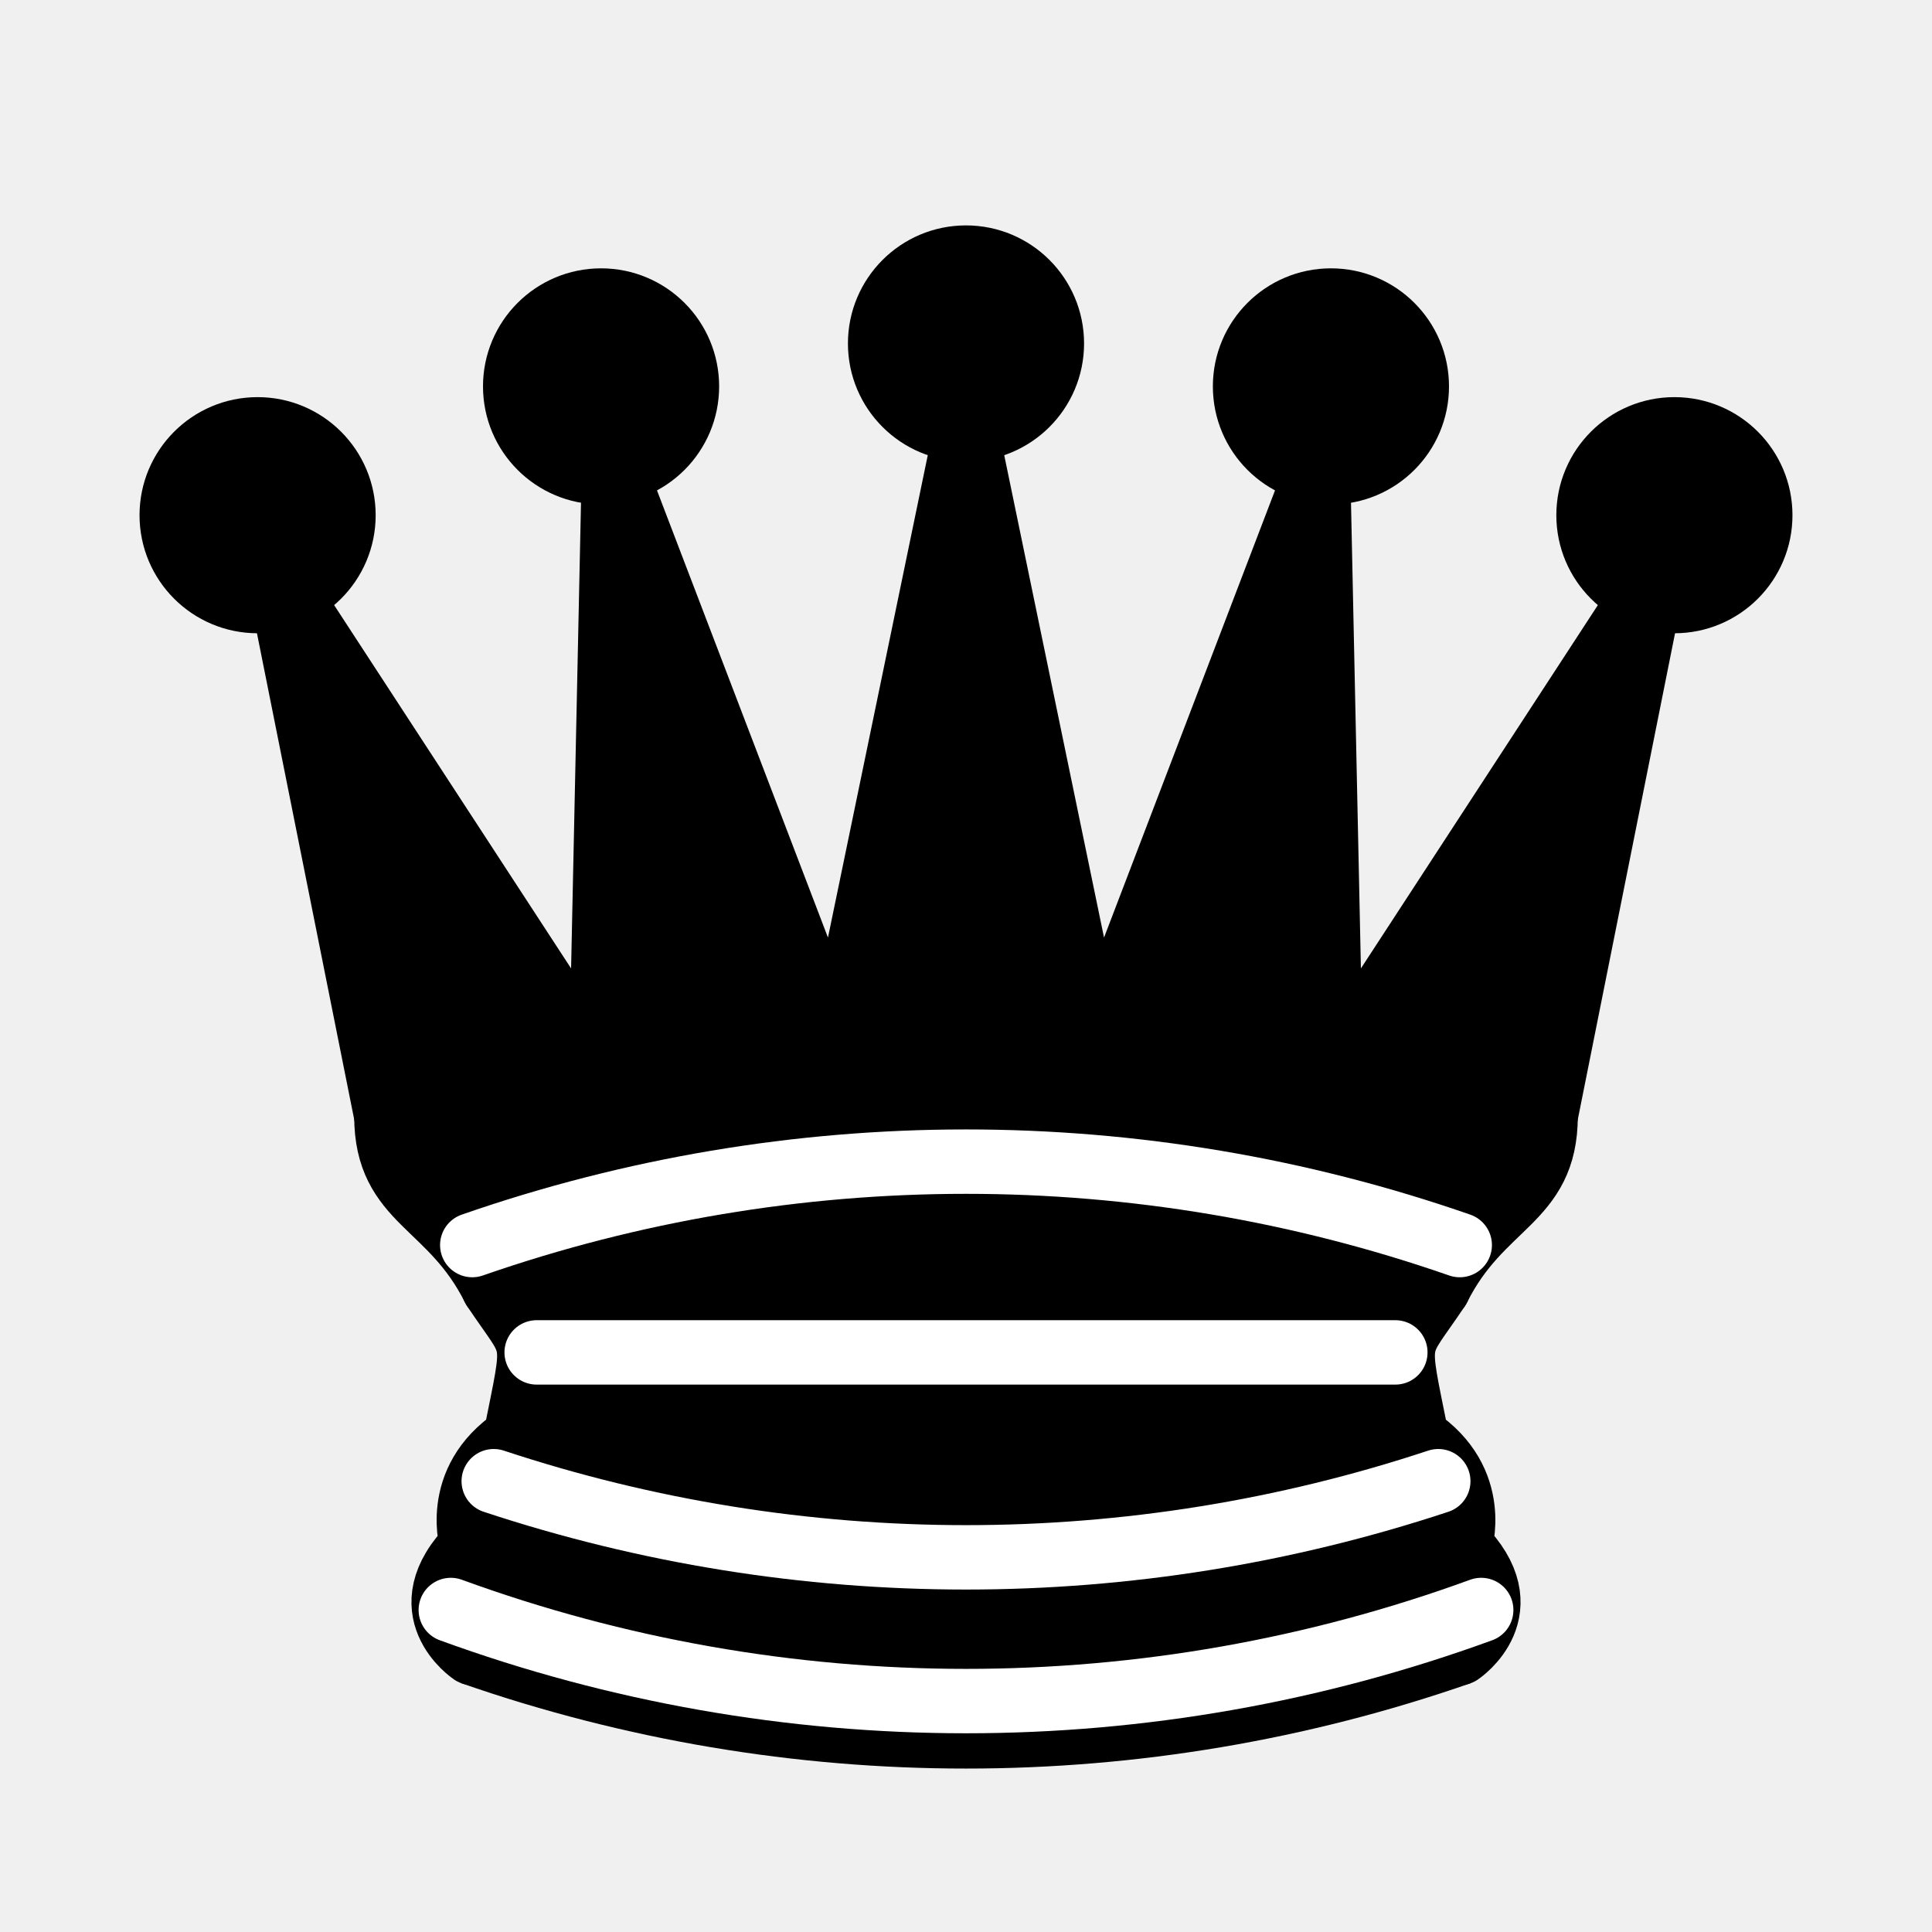
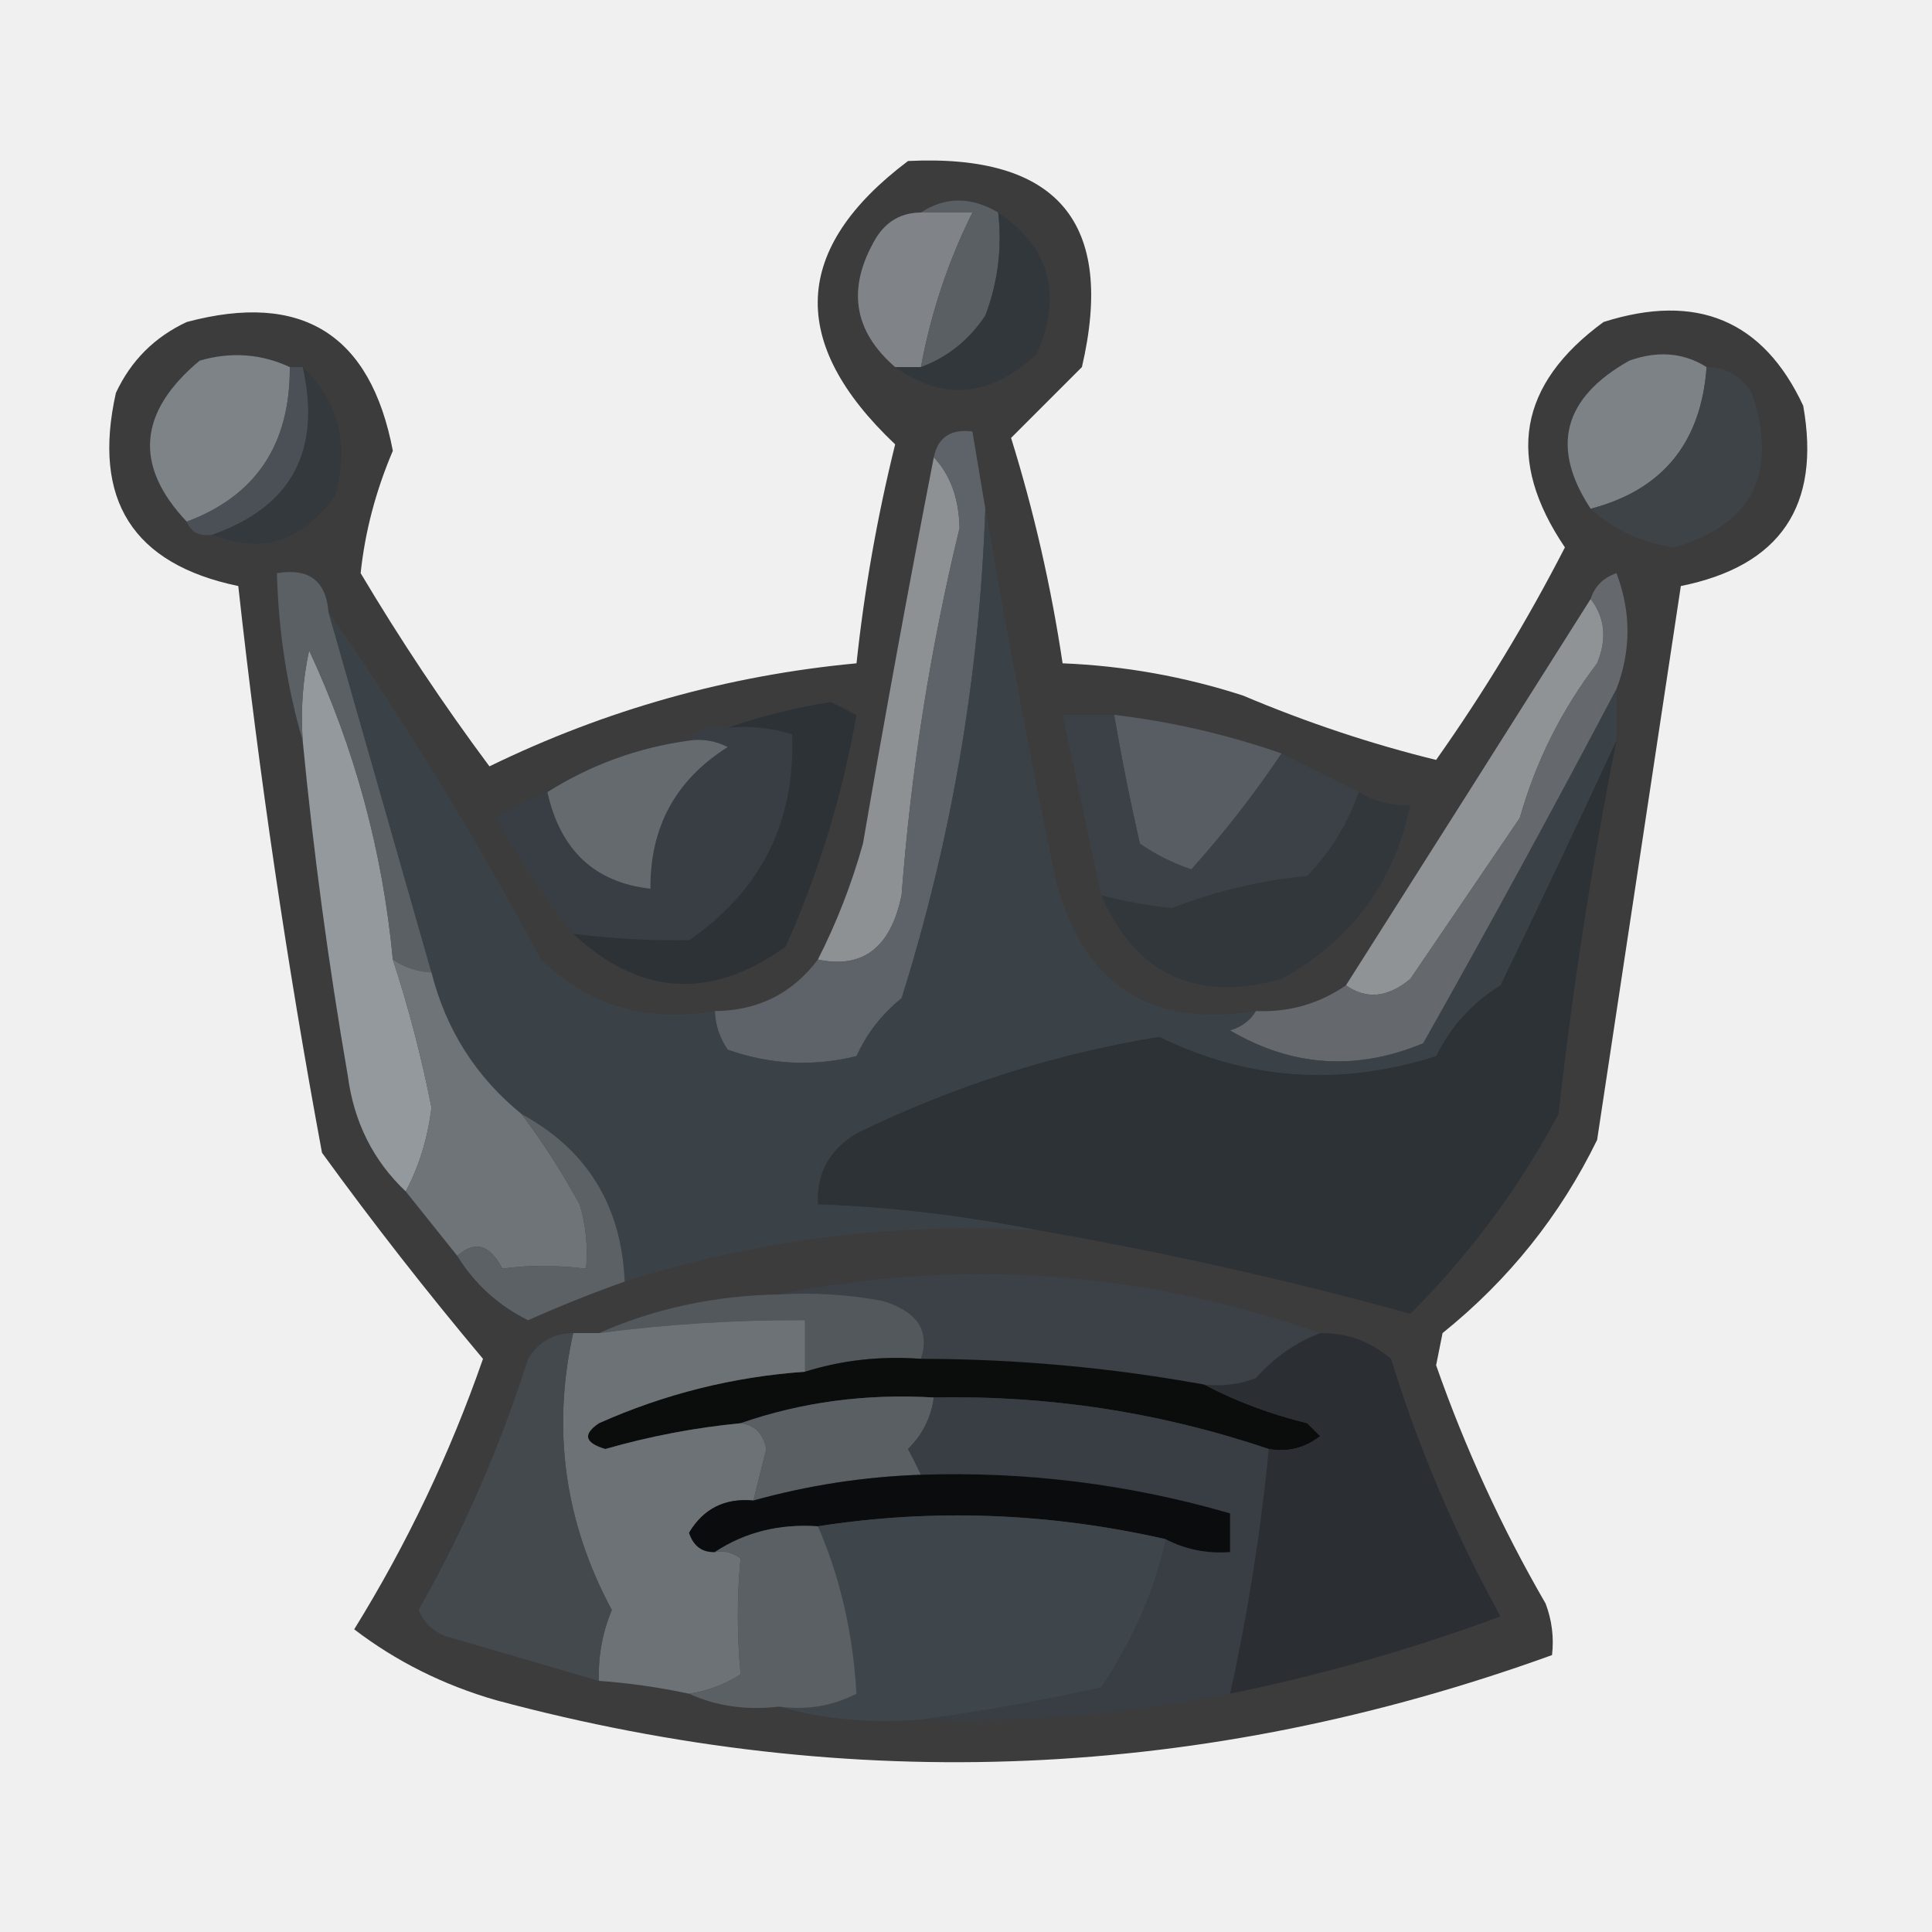
- <svg xmlns="http://www.w3.org/2000/svg" version="1.1" width="45" height="45">
-   <g style="fill:#000000;stroke:#000000;stroke-width:1.5; stroke-linecap:round;stroke-linejoin:round">
-     <path d="M 9,26 C 17.5,24.5 30,24.5 36,26 L 38.5,13.5 L 31,25 L 30.7,10.9 L 25.5,24.5 L 22.5,10 L 19.5,24.5 L 14.3,10.9 L 14,25 L 6.5,13.5 L 9,26 z" style="stroke-linecap:butt;fill:#000000" />
-     <path d="m 9,26 c 0,2 1.5,2 2.5,4 1,1.5 1,1 0.5,3.5 -1.5,1 -1,2.5 -1,2.5 -1.5,1.5 0,2.5 0,2.5 6.5,1 16.5,1 23,0 0,0 1.5,-1 0,-2.5 0,0 0.5,-1.5 -1,-2.5 -0.5,-2.5 -0.5,-2 0.5,-3.5 1,-2 2.5,-2 2.5,-4 -8.5,-1.5 -18.5,-1.5 -27,0 z" />
-     <path d="M 11.5,30 C 15,29 30,29 33.5,30" />
-     <path d="m 12,33.5 c 6,-1 15,-1 21,0" />
-     <circle cx="6" cy="12" r="2" />
-     <circle cx="14" cy="9" r="2" />
-     <circle cx="22.5" cy="8" r="2" />
-     <circle cx="31" cy="9" r="2" />
-     <circle cx="39" cy="12" r="2" />
-     <path d="M 11,38.5 A 35,35 1 0 0 34,38.5" style="fill:none; stroke:#000000;stroke-linecap:butt;" />
-     <g style="fill:none; stroke:#ffffff;">
-       <path d="M 11,29 A 35,35 1 0 1 34,29" />
-       <path d="M 12.5,31.5 L 32.5,31.5" />
-       <path d="M 11.5,34.5 A 35,35 1 0 0 33.5,34.5" />
-       <path d="M 10.5,37.5 A 35,35 1 0 0 34.5,37.5" />
-     </g>
+ <svg xmlns="http://www.w3.org/2000/svg" version="1.1" width="150px" height="150px" style="shape-rendering:geometricPrecision; text-rendering:geometricPrecision; image-rendering:optimizeQuality; fill-rule:evenodd; clip-rule:evenodd">
+   <g>
+     <path style="opacity:0.769" fill="#050506" d="M 70.5,12.5 C 82.111,11.939 86.611,17.273 84,28.5C 82.167,30.333 80.333,32.167 78.5,34C 80.276,39.711 81.609,45.544 82.5,51.5C 87.27,51.692 91.937,52.525 96.5,54C 101.474,56.102 106.474,57.769 111.5,59C 115.21,53.749 118.544,48.249 121.5,42.5C 116.879,35.673 117.879,29.84 124.5,25C 131.736,22.701 136.903,24.868 140,31.5C 141.387,39.277 138.22,43.943 130.5,45.5C 128.336,59.82 126.169,74.154 124,88.5C 121.14,94.365 117.14,99.365 112,103.5C 111.833,104.333 111.667,105.167 111.5,106C 113.757,112.441 116.59,118.608 120,124.5C 120.49,125.793 120.657,127.127 120.5,128.5C 93.478,138.265 66.144,139.432 38.5,132C 34.417,130.818 30.75,128.984 27.5,126.5C 31.598,119.878 34.931,112.878 37.5,105.5C 33.142,100.31 28.976,94.977 25,89.5C 22.29,74.905 20.123,60.239 18.5,45.5C 10.307,43.796 7.141,38.796 9,30.5C 10.167,28 12,26.167 14.5,25C 23.441,22.613 28.774,25.946 30.5,35C 29.171,38.121 28.338,41.287 28,44.5C 31.096,49.702 34.429,54.702 38,59.5C 47.028,55.101 56.528,52.434 66.5,51.5C 67.111,45.776 68.111,40.109 69.5,34.5C 61.164,26.611 61.498,19.278 70.5,12.5 Z" />
+   </g>
+   <g>
+     <path style="opacity:0.91" fill="#878c90" d="M 71.5,16.5 C 72.833,16.5 74.167,16.5 75.5,16.5C 73.616,20.279 72.282,24.279 71.5,28.5C 70.833,28.5 70.167,28.5 69.5,28.5C 66.239,25.68 65.739,22.346 68,18.5C 68.816,17.177 69.983,16.511 71.5,16.5 Z" />
+   </g>
+   <g>
+     <path style="opacity:0.878" fill="#5e6469" d="M 71.5,16.5 C 73.389,15.258 75.389,15.258 77.5,16.5C 77.813,19.247 77.48,21.913 76.5,24.5C 75.234,26.404 73.567,27.737 71.5,28.5C 72.282,24.279 73.616,20.279 75.5,16.5C 74.167,16.5 72.833,16.5 71.5,16.5 Z" />
+   </g>
+   <g>
+     <path style="opacity:0.878" fill="#31373c" d="M 77.5,16.5 C 81.518,19.204 82.518,22.871 80.5,27.5C 76.879,30.84 73.213,31.173 69.5,28.5C 70.167,28.5 70.833,28.5 71.5,28.5C 73.567,27.737 75.234,26.404 76.5,24.5C 77.48,21.913 77.813,19.247 77.5,16.5 Z" />
+   </g>
+   <g>
+     <path style="opacity:0.91" fill="#858a8e" d="M 22.5,28.5 C 22.537,34.498 19.871,38.498 14.5,40.5C 10.387,36.159 10.72,31.992 15.5,28C 17.929,27.297 20.262,27.463 22.5,28.5 Z" />
+   </g>
+   <g>
+     <path style="opacity:0.898" fill="#858a8e" d="M 132.5,28.5 C 132.077,34.377 129.077,38.044 123.5,39.5C 120.359,34.728 121.359,30.894 126.5,28C 128.712,27.211 130.712,27.378 132.5,28.5 Z" />
+   </g>
+   <g>
+     <path style="opacity:0.875" fill="#31383d" d="M 23.5,28.5 C 26.303,31.204 27.137,34.537 26,38.5C 23.423,42.068 20.256,43.068 16.5,41.5C 22.627,39.34 24.96,35.007 23.5,28.5 Z" />
+   </g>
+   <g>
+     <path style="opacity:0.867" fill="#3d4449" d="M 132.5,28.5 C 134.017,28.511 135.184,29.177 136,30.5C 138.09,36.709 136.09,40.709 130,42.5C 127.454,42.141 125.287,41.141 123.5,39.5C 129.077,38.044 132.077,34.377 132.5,28.5 Z" />
+   </g>
+   <g>
+     <path style="opacity:0.863" fill="#4e545a" d="M 22.5,28.5 C 22.833,28.5 23.167,28.5 23.5,28.5C 24.96,35.007 22.627,39.34 16.5,41.5C 15.508,41.672 14.842,41.338 14.5,40.5C 19.871,38.498 22.537,34.498 22.5,28.5 Z" />
+   </g>
+   <g>
+     <path style="opacity:0.922" fill="#94989b" d="M 72.5,35.5 C 73.787,36.871 74.454,38.705 74.5,41C 72.228,50.363 70.728,59.863 70,69.5C 69.156,73.572 66.99,75.238 63.5,74.5C 64.953,71.647 66.119,68.647 67,65.5C 68.729,55.456 70.562,45.456 72.5,35.5 Z" />
+   </g>
+   <g>
+     <path style="opacity:0.922" fill="#969a9d" d="M 123.5,46.5 C 124.613,47.946 124.78,49.613 124,51.5C 121.237,55.126 119.237,59.126 118,63.5C 115.175,67.661 112.342,71.827 109.5,76C 107.756,77.454 106.089,77.621 104.5,76.5C 110.867,66.477 117.201,56.477 123.5,46.5 Z" />
+   </g>
+   <g>
+     <path style="opacity:0.922" fill="#9ca1a4" d="M 30.5,74.5 C 31.73,78.253 32.73,82.086 33.5,86C 33.198,88.4 32.532,90.566 31.5,92.5C 28.972,90.111 27.472,87.111 27,83.5C 25.507,74.87 24.34,66.203 23.5,57.5C 23.337,55.143 23.503,52.81 24,50.5C 27.548,58.114 29.715,66.114 30.5,74.5 Z" />
+   </g>
+   <g>
+     <path style="opacity:0.871" fill="#62696e" d="M 76.5,39.5 C 76.05,52.487 73.883,65.154 70,77.5C 68.471,78.729 67.304,80.229 66.5,82C 63.118,82.824 59.784,82.657 56.5,81.5C 55.873,80.583 55.539,79.583 55.5,78.5C 58.852,78.47 61.518,77.137 63.5,74.5C 66.99,75.238 69.156,73.572 70,69.5C 70.728,59.863 72.228,50.363 74.5,41C 74.454,38.705 73.787,36.871 72.5,35.5C 72.821,33.952 73.821,33.285 75.5,33.5C 75.833,35.5 76.167,37.5 76.5,39.5 Z" />
+   </g>
+   <g>
+     <path style="opacity:0.871" fill="#5e656a" d="M 25.5,47.5 C 28.153,56.77 30.82,66.103 33.5,75.5C 32.391,75.443 31.391,75.11 30.5,74.5C 29.715,66.114 27.548,58.114 24,50.5C 23.503,52.81 23.337,55.143 23.5,57.5C 22.291,53.382 21.625,49.048 21.5,44.5C 23.973,44.088 25.306,45.088 25.5,47.5 Z" />
+   </g>
+   <g>
+     <path style="opacity:0.886" fill="#6a6f74" d="M 125.5,53.5 C 120.636,62.727 115.636,71.894 110.5,81C 105.307,83.163 100.307,82.829 95.5,80C 96.416,79.722 97.082,79.222 97.5,78.5C 100.079,78.606 102.412,77.939 104.5,76.5C 106.089,77.621 107.756,77.454 109.5,76C 112.342,71.827 115.175,67.661 118,63.5C 119.237,59.126 121.237,55.126 124,51.5C 124.78,49.613 124.613,47.946 123.5,46.5C 123.811,45.522 124.478,44.855 125.5,44.5C 126.643,47.498 126.643,50.498 125.5,53.5 Z" />
+   </g>
+   <g>
+     <path style="opacity:0.856" fill="#3b4348" d="M 76.5,39.5 C 78.133,49.063 79.966,58.73 82,68.5C 84.172,76.501 89.339,79.835 97.5,78.5C 97.082,79.222 96.416,79.722 95.5,80C 100.307,82.829 105.307,83.163 110.5,81C 115.636,71.894 120.636,62.727 125.5,53.5C 125.5,54.833 125.5,56.167 125.5,57.5C 122.594,63.781 119.594,70.114 116.5,76.5C 114.308,77.859 112.641,79.692 111.5,82C 104.05,84.37 96.883,83.87 90,80.5C 81.829,81.837 73.995,84.337 66.5,88C 64.393,89.263 63.393,91.097 63.5,93.5C 69.079,93.694 74.746,94.36 80.5,95.5C 69.564,94.879 58.897,96.213 48.5,99.5C 48.249,93.601 45.583,89.268 40.5,86.5C 36.959,83.621 34.626,79.954 33.5,75.5C 30.82,66.103 28.153,56.77 25.5,47.5C 31.477,56.102 36.977,65.103 42,74.5C 45.735,78.096 50.235,79.429 55.5,78.5C 55.539,79.583 55.873,80.583 56.5,81.5C 59.784,82.657 63.118,82.824 66.5,82C 67.304,80.229 68.471,78.729 70,77.5C 73.883,65.154 76.05,52.487 76.5,39.5 Z" />
+   </g>
+   <g>
+     <path style="opacity:0.875" fill="#373e44" d="M 53.5,57.5 C 54.209,56.596 55.209,56.263 56.5,56.5C 58.199,56.34 59.866,56.507 61.5,57C 61.764,63.806 59.097,69.139 53.5,73C 50.525,73.043 47.525,72.877 44.5,72.5C 42.275,69.738 40.275,66.738 38.5,63.5C 39.766,62.638 41.099,61.971 42.5,61.5C 43.507,66.014 46.174,68.514 50.5,69C 50.462,64.212 52.462,60.545 56.5,58C 55.552,57.517 54.552,57.35 53.5,57.5 Z" />
+   </g>
+   <g>
+     <path style="opacity:0.871" fill="#6b7176" d="M 53.5,57.5 C 54.552,57.35 55.552,57.517 56.5,58C 52.462,60.545 50.462,64.212 50.5,69C 46.174,68.514 43.507,66.014 42.5,61.5C 45.867,59.377 49.534,58.044 53.5,57.5 Z" />
+   </g>
+   <g>
+     <path style="opacity:0.875" fill="#2f363a" d="M 105.5,61.5 C 106.708,62.234 108.041,62.567 109.5,62.5C 108.237,68.522 104.904,73.022 99.5,76C 92.871,77.85 88.204,75.684 85.5,69.5C 87.288,69.971 89.122,70.304 91,70.5C 94.314,69.193 97.814,68.359 101.5,68C 103.295,66.115 104.628,63.948 105.5,61.5 Z" />
+   </g>
+   <g>
+     <path style="opacity:0.863" fill="#5c6268" d="M 86.5,55.5 C 90.949,56.029 95.282,57.029 99.5,58.5C 97.437,61.582 95.104,64.582 92.5,67.5C 91.069,67.023 89.736,66.357 88.5,65.5C 87.74,62.179 87.074,58.846 86.5,55.5 Z" />
+   </g>
+   <g>
+     <path style="opacity:0.858" fill="#3b4248" d="M 86.5,55.5 C 87.074,58.846 87.74,62.179 88.5,65.5C 89.736,66.357 91.069,67.023 92.5,67.5C 95.104,64.582 97.437,61.582 99.5,58.5C 101.5,59.5 103.5,60.5 105.5,61.5C 104.628,63.948 103.295,66.115 101.5,68C 97.814,68.359 94.314,69.193 91,70.5C 89.122,70.304 87.288,69.971 85.5,69.5C 84.503,64.862 83.503,60.195 82.5,55.5C 83.833,55.5 85.167,55.5 86.5,55.5 Z" />
+   </g>
+   <g>
+     <path style="opacity:0.882" fill="#2b3135" d="M 44.5,72.5 C 47.525,72.877 50.525,73.043 53.5,73C 59.097,69.139 61.764,63.806 61.5,57C 59.866,56.507 58.199,56.34 56.5,56.5C 58.984,55.631 61.651,54.964 64.5,54.5C 65.167,54.833 65.833,55.167 66.5,55.5C 65.406,61.734 63.573,67.734 61,73.5C 55.188,77.667 49.688,77.334 44.5,72.5 Z" />
+   </g>
+   <g>
+     <path style="opacity:0.89" fill="#2a3034" d="M 125.5,57.5 C 123.592,67.091 122.092,76.757 121,86.5C 117.938,92.23 114.104,97.397 109.5,102C 100.005,99.378 90.338,97.211 80.5,95.5C 74.746,94.36 69.079,93.694 63.5,93.5C 63.393,91.097 64.393,89.263 66.5,88C 73.995,84.337 81.829,81.837 90,80.5C 96.883,83.87 104.05,84.37 111.5,82C 112.641,79.692 114.308,77.859 116.5,76.5C 119.594,70.114 122.594,63.781 125.5,57.5 Z" />
+   </g>
+   <g>
+     <path style="opacity:0.89" fill="#757b7f" d="M 30.5,74.5 C 31.391,75.11 32.391,75.443 33.5,75.5C 34.626,79.954 36.959,83.621 40.5,86.5C 42.111,88.641 43.611,90.974 45,93.5C 45.493,95.134 45.66,96.801 45.5,98.5C 43.123,98.216 40.956,98.216 39,98.5C 38.047,96.627 36.88,96.293 35.5,97.5C 34.167,95.833 32.833,94.167 31.5,92.5C 32.532,90.566 33.198,88.4 33.5,86C 32.73,82.086 31.73,78.253 30.5,74.5 Z" />
+   </g>
+   <g>
+     <path style="opacity:0.886" fill="#60666b" d="M 40.5,86.5 C 45.583,89.268 48.249,93.601 48.5,99.5C 45.989,100.394 43.489,101.394 41,102.5C 38.684,101.35 36.85,99.683 35.5,97.5C 36.88,96.293 38.047,96.627 39,98.5C 40.956,98.216 43.123,98.216 45.5,98.5C 45.66,96.801 45.493,95.134 45,93.5C 43.611,90.974 42.111,88.641 40.5,86.5 Z" />
+   </g>
+   <g>
+     <path style="opacity:0.854" fill="#3a4247" d="M 102.5,103.5 C 100.622,104.208 98.956,105.374 97.5,107C 96.207,107.49 94.873,107.657 93.5,107.5C 86.233,106.176 78.9,105.51 71.5,105.5C 72.219,103.305 71.219,101.805 68.5,101C 65.854,100.503 63.187,100.336 60.5,100.5C 74.615,97.655 88.615,98.655 102.5,103.5 Z" />
+   </g>
+   <g>
+     <path style="opacity:0.871" fill="#555c61" d="M 60.5,100.5 C 63.187,100.336 65.854,100.503 68.5,101C 71.219,101.805 72.219,103.305 71.5,105.5C 68.391,105.264 65.391,105.597 62.5,106.5C 62.5,105.167 62.5,103.833 62.5,102.5C 57.138,102.472 51.805,102.806 46.5,103.5C 50.857,101.581 55.523,100.581 60.5,100.5 Z" />
+   </g>
+   <g>
+     <path style="opacity:0.996" fill="#0b0d0d" d="M 71.5,105.5 C 78.9,105.51 86.233,106.176 93.5,107.5C 95.949,108.791 98.616,109.791 101.5,110.5C 101.833,110.833 102.167,111.167 102.5,111.5C 101.311,112.429 99.978,112.762 98.5,112.5C 90.101,109.656 81.434,108.323 72.5,108.5C 67.234,108.189 62.234,108.855 57.5,110.5C 53.947,110.844 50.447,111.511 47,112.5C 45.392,112.026 45.226,111.359 46.5,110.5C 51.597,108.226 56.931,106.892 62.5,106.5C 65.391,105.597 68.391,105.264 71.5,105.5 Z" />
+   </g>
+   <g>
+     <path style="opacity:0.891" fill="#292e32" d="M 102.5,103.5 C 104.582,103.472 106.416,104.139 108,105.5C 110.148,112.442 112.982,119.108 116.5,125.5C 109.683,128.029 102.683,130.029 95.5,131.5C 96.884,125.202 97.884,118.869 98.5,112.5C 99.978,112.762 101.311,112.429 102.5,111.5C 102.167,111.167 101.833,110.833 101.5,110.5C 98.616,109.791 95.949,108.791 93.5,107.5C 94.873,107.657 96.207,107.49 97.5,107C 98.956,105.374 100.622,104.208 102.5,103.5 Z" />
+   </g>
+   <g>
+     <path style="opacity:0.89" fill="#72787c" d="M 62.5,106.5 C 56.931,106.892 51.597,108.226 46.5,110.5C 45.226,111.359 45.392,112.026 47,112.5C 50.447,111.511 53.947,110.844 57.5,110.5C 58.586,110.62 59.253,111.287 59.5,112.5C 59.154,113.849 58.821,115.183 58.5,116.5C 56.286,116.291 54.619,117.124 53.5,119C 53.836,120.03 54.503,120.53 55.5,120.5C 56.239,120.369 56.906,120.536 57.5,121C 57.217,123.898 57.217,126.898 57.5,130C 56.255,130.791 54.922,131.291 53.5,131.5C 51.194,131.007 48.861,130.674 46.5,130.5C 46.433,128.599 46.767,126.766 47.5,125C 43.836,118.18 42.836,111.013 44.5,103.5C 45.167,103.5 45.833,103.5 46.5,103.5C 51.805,102.806 57.138,102.472 62.5,102.5C 62.5,103.833 62.5,105.167 62.5,106.5 Z" />
+   </g>
+   <g>
+     <path style="opacity:0.886" fill="#5d6368" d="M 72.5,108.5 C 72.297,110.044 71.63,111.378 70.5,112.5C 70.863,113.183 71.196,113.85 71.5,114.5C 67.076,114.652 62.743,115.319 58.5,116.5C 58.821,115.183 59.154,113.849 59.5,112.5C 59.253,111.287 58.586,110.62 57.5,110.5C 62.234,108.855 67.234,108.189 72.5,108.5 Z" />
+   </g>
+   <g>
+     <path style="opacity:0.875" fill="#373e44" d="M 72.5,108.5 C 81.434,108.323 90.101,109.656 98.5,112.5C 97.884,118.869 96.884,125.202 95.5,131.5C 87.601,133.094 79.601,133.76 71.5,133.5C 76.094,132.885 80.761,132.051 85.5,131C 88.024,127.162 89.691,123.328 90.5,119.5C 92.042,120.301 93.709,120.634 95.5,120.5C 95.5,119.5 95.5,118.5 95.5,117.5C 87.675,115.228 79.675,114.228 71.5,114.5C 71.196,113.85 70.863,113.183 70.5,112.5C 71.63,111.378 72.297,110.044 72.5,108.5 Z" />
+   </g>
+   <g>
+     <path style="opacity:0.998" fill="#0a0c0d" d="M 71.5,114.5 C 79.675,114.228 87.675,115.228 95.5,117.5C 95.5,118.5 95.5,119.5 95.5,120.5C 93.709,120.634 92.042,120.301 90.5,119.5C 81.42,117.441 72.42,117.108 63.5,118.5C 60.505,118.294 57.838,118.96 55.5,120.5C 54.503,120.53 53.836,120.03 53.5,119C 54.619,117.124 56.286,116.291 58.5,116.5C 62.743,115.319 67.076,114.652 71.5,114.5 Z" />
+   </g>
+   <g>
+     <path style="opacity:0.847" fill="#40484e" d="M 63.5,118.5 C 72.42,117.108 81.42,117.441 90.5,119.5C 89.691,123.328 88.024,127.162 85.5,131C 80.761,132.051 76.094,132.885 71.5,133.5C 67.629,133.815 63.962,133.482 60.5,132.5C 62.604,132.799 64.604,132.466 66.5,131.5C 66.222,126.761 65.222,122.427 63.5,118.5 Z" />
+   </g>
+   <g>
+     <path style="opacity:0.878" fill="#454b51" d="M 44.5,103.5 C 42.836,111.013 43.836,118.18 47.5,125C 46.767,126.766 46.433,128.599 46.5,130.5C 42.519,129.337 38.519,128.171 34.5,127C 33.572,126.612 32.905,125.945 32.5,125C 36.008,118.818 38.841,112.318 41,105.5C 41.816,104.177 42.983,103.511 44.5,103.5 Z" />
+   </g>
+   <g>
+     <path style="opacity:0.878" fill="#5e6569" d="M 63.5,118.5 C 65.222,122.427 66.222,126.761 66.5,131.5C 64.604,132.466 62.604,132.799 60.5,132.5C 57.941,132.802 55.607,132.468 53.5,131.5C 54.922,131.291 56.255,130.791 57.5,130C 57.217,126.898 57.217,123.898 57.5,121C 56.906,120.536 56.239,120.369 55.5,120.5C 57.838,118.96 60.505,118.294 63.5,118.5 Z" />
  </g>
</svg>
